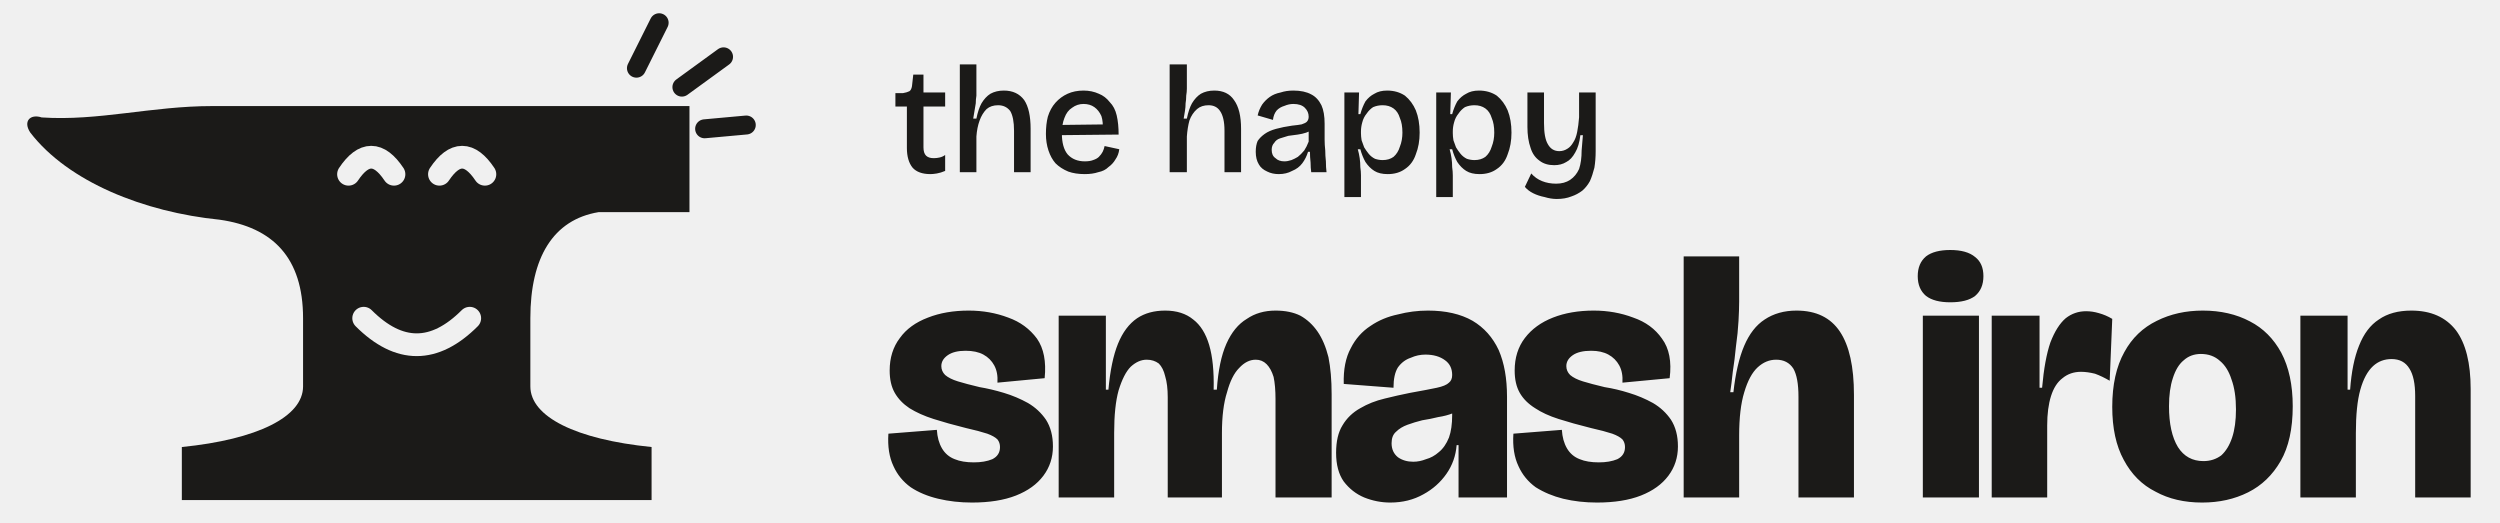
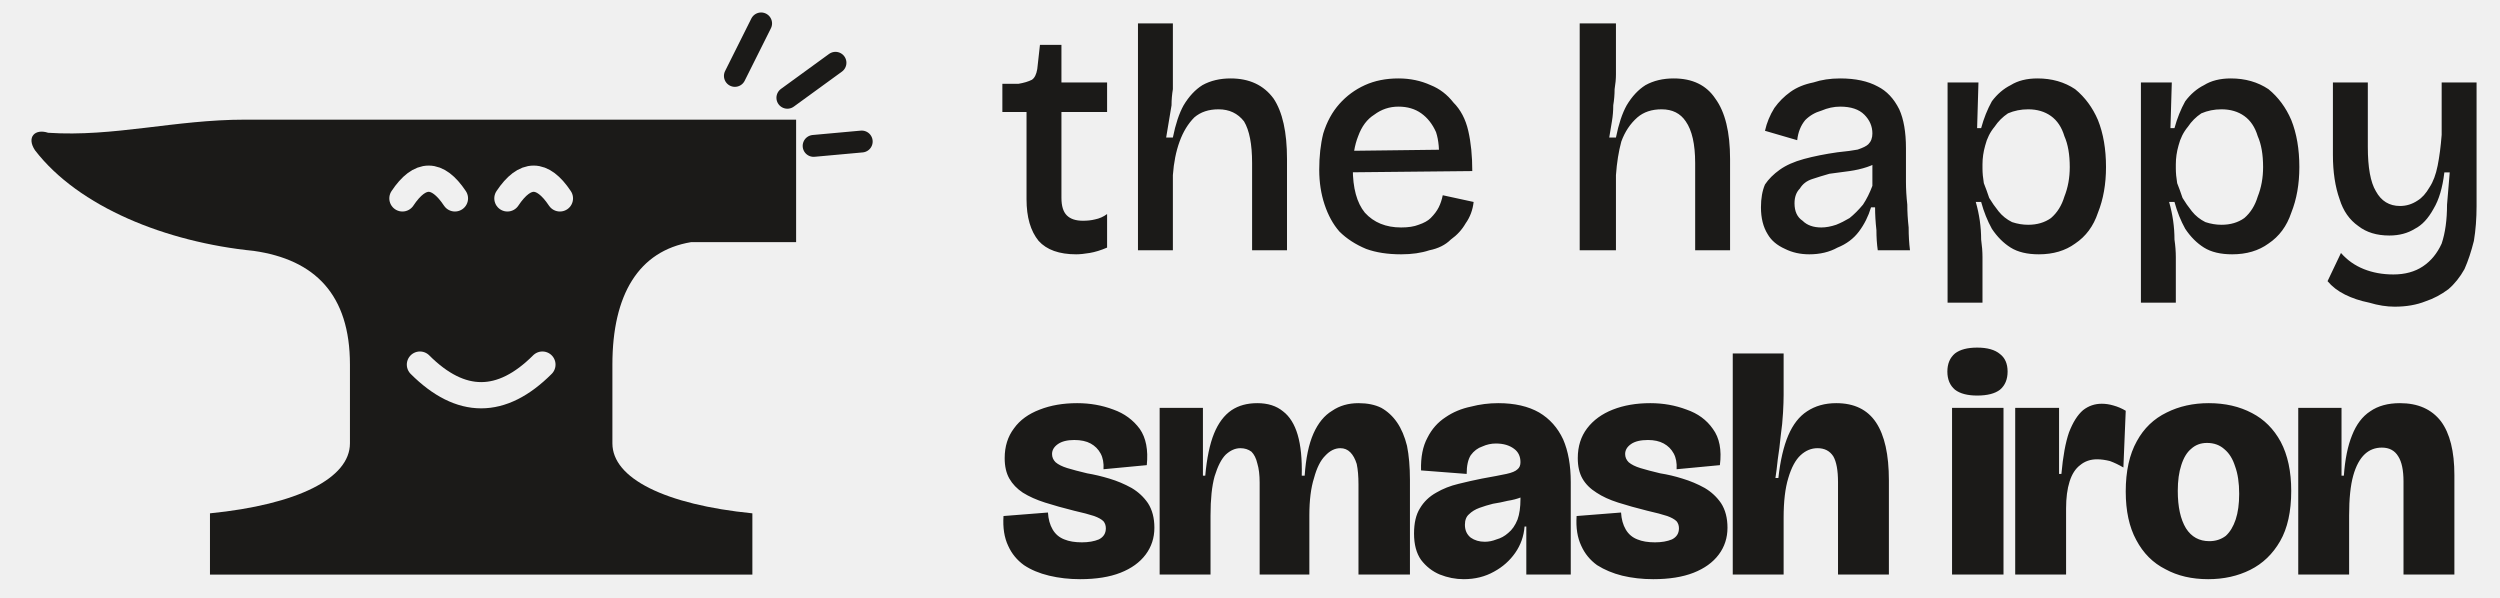
- <svg xmlns="http://www.w3.org/2000/svg" viewBox="0 0 392 82" role="img" aria-label="The Happy Smash Iron">
+ <svg xmlns="http://www.w3.org/2000/svg" viewBox="0 0 427.5 102.2" role="img" aria-label="The Happy Smash Iron">
  <defs>
    <mask id="face" maskUnits="userSpaceOnUse" x="0" y="0" width="210" height="150">
      <rect width="210" height="150" fill="#fff" />
      <path d="M92 48Q98 39 104 48M116 48Q122 39 128 48M96 86Q110 100 124 86" fill="none" stroke="#000" stroke-width="6" stroke-linecap="round" />
    </mask>
  </defs>
-   <g transform="scale(0.594) translate(0 -2)">
+   <g transform="translate(0 -1.98) scale(0.748)">
    <path d="M56 30H182V58H158C146 60 140 70 140 86V104C140 112 152 118 172 120V134H48V120C68 118 80 112 80 104V86C80 70 72 62 58 60C38 58 18 50 8 37C6 34 8 32 11 33C26 34 40 30 56 30Z" fill="#1B1A18" mask="url(#face)" />
    <path d="M168 20L174 8M180 25L191 17M186 36L197 35" fill="none" stroke="#1B1A18" stroke-width="5" stroke-linecap="round" />
  </g>
-   <path d="M145.9 27.3L145.9 27.3Q144.0 27.3 143.1 26.3Q142.2 25.2 142.2 23.2L142.2 23.2L142.2 16.7L140.4 16.7L140.4 14.6L141.6 14.6Q142.2 14.5 142.6 14.3Q142.9 14.1 143.0 13.5L143.0 13.5L143.2 11.7L144.8 11.7L144.8 14.5L148.2 14.5L148.2 16.7L144.8 16.7L144.8 23.1Q144.8 24.0 145.2 24.4Q145.6 24.8 146.4 24.8L146.4 24.8Q146.9 24.8 147.3 24.7Q147.8 24.6 148.2 24.3L148.2 24.3L148.2 26.8Q147.5 27.1 146.9 27.2Q146.3 27.3 145.9 27.3ZM153.1 27L150.5 27L150.5 19.6L150.5 10.1L153.1 10.1L153.1 13.9Q153.1 14.4 153.1 15.0Q153.0 15.6 153.0 16.2Q152.9 16.8 152.8 17.4Q152.7 18.0 152.6 18.6L152.6 18.6L153.1 18.6Q153.4 17.1 153.9 16.2Q154.5 15.2 155.3 14.7Q156.2 14.2 157.4 14.2L157.4 14.2Q159.5 14.2 160.6 15.7Q161.6 17.2 161.6 20.2L161.6 20.2L161.6 27L159.0 27L159.0 20.5Q159.0 18.4 158.4 17.4Q157.7 16.5 156.5 16.5L156.5 16.5Q155.4 16.5 154.7 17.1Q154.0 17.8 153.6 18.9Q153.2 20.0 153.1 21.4L153.1 21.4L153.1 27ZM170.1 27.3L170.1 27.3Q168.6 27.3 167.5 26.9Q166.3 26.4 165.5 25.6Q164.8 24.8 164.4 23.6Q164.0 22.4 164.0 21.0L164.0 21.0Q164.0 19.5 164.3 18.3Q164.7 17.0 165.5 16.1Q166.3 15.2 167.4 14.7Q168.5 14.2 169.9 14.2L169.9 14.2Q171.2 14.2 172.3 14.7Q173.3 15.1 174.0 16.0Q174.8 16.8 175.1 18.1Q175.4 19.4 175.4 21.1L175.4 21.1L165.6 21.2L165.6 19.6L173.8 19.5L172.9 20.5Q173.0 19.1 172.7 18.2Q172.3 17.3 171.6 16.8Q170.9 16.3 169.9 16.3L169.9 16.3Q168.9 16.3 168.1 16.9Q167.3 17.4 166.9 18.5Q166.5 19.5 166.5 20.9L166.5 20.9Q166.5 23.1 167.4 24.2Q168.4 25.3 170.1 25.3L170.1 25.3Q170.9 25.3 171.4 25.1Q172.0 24.9 172.3 24.6Q172.7 24.2 172.9 23.8Q173.1 23.4 173.2 22.9L173.2 22.9L175.5 23.4Q175.4 24.3 174.9 25.0Q174.5 25.7 173.8 26.2Q173.2 26.8 172.2 27.0Q171.3 27.3 170.1 27.3ZM186.1 27L183.4 27L183.4 19.6L183.4 10.1L186.1 10.1L186.1 13.9Q186.1 14.4 186.0 15.0Q186.0 15.6 185.9 16.2Q185.9 16.8 185.8 17.4Q185.7 18.0 185.6 18.6L185.6 18.6L186.1 18.6Q186.4 17.1 186.9 16.2Q187.5 15.2 188.3 14.7Q189.2 14.2 190.4 14.2L190.4 14.2Q192.5 14.2 193.5 15.7Q194.6 17.2 194.6 20.2L194.6 20.2L194.6 27L192.0 27L192.0 20.5Q192.0 18.4 191.3 17.4Q190.7 16.5 189.5 16.5L189.5 16.5Q188.4 16.5 187.7 17.1Q186.9 17.8 186.5 18.9Q186.2 20.0 186.1 21.4L186.1 21.4L186.1 27ZM200.5 27.3L200.5 27.3Q199.5 27.3 198.7 26.9Q197.8 26.5 197.4 25.8Q196.9 25.0 196.9 23.8L196.9 23.8Q196.9 22.8 197.2 22.1Q197.6 21.5 198.3 21.0Q199.0 20.5 200.1 20.2Q201.2 19.9 202.6 19.7L202.6 19.7Q203.6 19.6 204.1 19.5Q204.7 19.3 204.9 19.1Q205.2 18.8 205.2 18.3L205.2 18.3Q205.2 17.5 204.6 16.9Q204.0 16.3 202.8 16.3L202.8 16.3Q202.1 16.3 201.4 16.6Q200.7 16.8 200.2 17.3Q199.7 17.9 199.6 18.8L199.6 18.8L197.2 18.1Q197.4 17.2 197.9 16.4Q198.4 15.7 199.1 15.2Q199.8 14.7 200.8 14.5Q201.7 14.2 202.8 14.2L202.8 14.2Q204.5 14.2 205.6 14.8Q206.6 15.3 207.2 16.5Q207.7 17.6 207.7 19.4L207.7 19.4L207.7 21.9Q207.7 22.7 207.8 23.6Q207.8 24.4 207.9 25.3Q207.9 26.2 208.0 27L208.0 27L205.6 27Q205.5 26.3 205.5 25.5Q205.4 24.6 205.4 23.8L205.4 23.8L205.1 23.8Q204.8 24.8 204.2 25.6Q203.6 26.4 202.6 26.8Q201.7 27.3 200.5 27.3ZM201.4 25.3L201.4 25.3Q201.9 25.3 202.5 25.1Q203 24.9 203.5 24.6Q204.0 24.2 204.5 23.6Q204.9 23.0 205.2 22.2L205.2 22.2L205.2 20.2L205.8 20.3Q205.4 20.6 204.8 20.8Q204.2 21 203.5 21.1Q202.8 21.2 202.0 21.3Q201.3 21.5 200.7 21.7Q200.1 21.9 199.8 22.4Q199.4 22.8 199.4 23.5L199.4 23.5Q199.4 24.4 200.0 24.8Q200.5 25.3 201.4 25.3ZM213.4 30.9L210.8 30.9L210.8 20.7L210.8 14.5L213.1 14.5L213.0 17.9L213.3 17.9Q213.6 16.8 214.1 15.9Q214.7 15.1 215.5 14.7Q216.3 14.2 217.5 14.2L217.5 14.2Q219.1 14.2 220.3 15.0Q221.4 15.9 222.0 17.3Q222.6 18.8 222.6 20.8L222.6 20.8Q222.6 22.7 222.0 24.2Q221.5 25.7 220.3 26.5Q219.2 27.3 217.6 27.3L217.6 27.3Q216.3 27.3 215.5 26.8Q214.7 26.3 214.1 25.4Q213.6 24.5 213.3 23.4L213.3 23.4L212.9 23.4Q213.1 24.1 213.2 24.8Q213.3 25.5 213.3 26.2Q213.4 26.9 213.4 27.5L213.4 27.5L213.4 30.9ZM216.8 25.1L216.8 25.1Q217.8 25.1 218.5 24.6Q219.2 24 219.5 23.0Q219.9 22.0 219.9 20.8L219.9 20.8Q219.9 19.4 219.5 18.5Q219.2 17.5 218.5 17.0Q217.8 16.5 216.8 16.5L216.8 16.5Q216.0 16.5 215.3 16.8Q214.7 17.2 214.3 17.8Q213.8 18.4 213.6 19.2Q213.4 19.9 213.4 20.6L213.4 20.6L213.4 20.9Q213.4 21.4 213.5 22.0Q213.7 22.5 213.9 23.1Q214.2 23.6 214.6 24.1Q215.0 24.6 215.6 24.9Q216.2 25.1 216.8 25.1ZM227.8 30.9L225.2 30.9L225.2 20.7L225.2 14.5L227.5 14.5L227.4 17.9L227.7 17.9Q228.0 16.8 228.5 15.9Q229.1 15.1 229.9 14.7Q230.7 14.2 231.9 14.2L231.9 14.2Q233.5 14.2 234.7 15.0Q235.8 15.9 236.4 17.3Q237.0 18.8 237.0 20.8L237.0 20.8Q237.0 22.7 236.4 24.2Q235.9 25.7 234.7 26.5Q233.6 27.3 232.0 27.3L232.0 27.3Q230.7 27.3 229.9 26.8Q229.1 26.3 228.5 25.4Q228.0 24.5 227.7 23.4L227.7 23.4L227.3 23.4Q227.5 24.1 227.6 24.8Q227.7 25.5 227.7 26.2Q227.8 26.9 227.8 27.5L227.8 27.5L227.8 30.9ZM231.2 25.1L231.2 25.1Q232.2 25.1 232.9 24.6Q233.6 24 233.9 23.0Q234.3 22.0 234.3 20.8L234.3 20.8Q234.3 19.4 233.9 18.5Q233.6 17.5 232.9 17.0Q232.2 16.5 231.2 16.5L231.2 16.5Q230.4 16.5 229.7 16.8Q229.1 17.2 228.7 17.8Q228.2 18.4 228.0 19.2Q227.8 19.9 227.8 20.6L227.8 20.6L227.8 20.9Q227.8 21.4 227.9 22.0Q228.1 22.5 228.3 23.1Q228.6 23.6 229.0 24.1Q229.4 24.6 230.0 24.9Q230.6 25.1 231.2 25.1ZM244.1 31.2L244.1 31.2Q243.2 31.2 242.2 30.9Q241.2 30.7 240.4 30.3Q239.6 29.9 239.1 29.3L239.1 29.3L240.1 27.2Q240.8 28.0 241.8 28.4Q242.8 28.8 244.0 28.8L244.0 28.8Q245.3 28.8 246.2 28.2Q247.1 27.6 247.6 26.5Q248 25.3 248.0 23.6L248.0 23.6L248.2 21.2L247.8 21.2Q247.6 22.9 247.0 23.9Q246.4 25.0 245.6 25.4Q244.8 25.9 243.7 25.9L243.7 25.9Q242.3 25.9 241.4 25.2Q240.4 24.5 240.0 23.2Q239.5 21.8 239.5 19.9L239.5 19.9L239.5 14.5L242.1 14.5L242.1 19.3Q242.1 21.6 242.7 22.6Q243.3 23.7 244.5 23.7L244.5 23.7Q245.2 23.7 245.8 23.3Q246.3 23.0 246.7 22.3Q247.1 21.7 247.3 20.7Q247.5 19.7 247.6 18.4L247.6 18.4L247.6 14.5L250.2 14.5L250.2 23.7Q250.2 25.1 250.0 26.3Q249.7 27.5 249.3 28.4Q248.8 29.3 248.1 29.9Q247.3 30.5 246.4 30.8Q245.4 31.2 244.1 31.2Z" fill="#1B1A18" />
-   <path d="M152.4 78.8L152.4 78.8Q149.6 78.8 147.1 78.2Q144.6 77.6 142.8 76.4Q141.0 75.1 140.1 73.1Q139.1 71.0 139.3 68.0L139.3 68.0L146.9 67.4Q147.0 69.1 147.7 70.3Q148.4 71.5 149.7 72.0Q150.9 72.5 152.7 72.5L152.7 72.5Q154.4 72.5 155.6 72.0Q156.8 71.4 156.8 70.1L156.8 70.1Q156.8 69.4 156.4 68.9Q155.9 68.4 154.8 68.0Q153.6 67.6 151.4 67.1L151.4 67.1Q148.6 66.4 146.4 65.7Q144.2 65.0 142.6 64.0Q141.1 63.0 140.3 61.6Q139.5 60.2 139.5 58.1L139.5 58.1Q139.5 55.1 141.1 53.0Q142.6 50.9 145.5 49.8Q148.3 48.7 151.9 48.7L151.9 48.7Q155.2 48.7 158.1 49.8Q160.9 50.8 162.6 53.1Q164.2 55.4 163.8 59.3L163.8 59.3L156.4 60.0Q156.5 58.4 155.9 57.3Q155.3 56.2 154.2 55.6Q153.1 55.0 151.4 55.0L151.4 55.0Q149.6 55.0 148.6 55.7Q147.6 56.4 147.6 57.4L147.6 57.4Q147.6 58.2 148.2 58.8Q148.9 59.4 150.2 59.8Q151.5 60.2 153.6 60.7L153.6 60.7Q155.4 61.0 157.4 61.6Q159.4 62.2 161.2 63.2Q162.9 64.2 164.0 65.8Q165.1 67.5 165.1 70.0L165.1 70.0Q165.1 72.6 163.6 74.6Q162.1 76.6 159.3 77.7Q156.5 78.8 152.4 78.8ZM174.7 78L166.0 78L166.0 62.2L166.0 49.5L173.4 49.5L173.4 61.1L173.8 61.1Q174.2 56.6 175.3 53.9Q176.4 51.2 178.3 49.9Q180.1 48.7 182.7 48.7L182.7 48.7Q185.4 48.7 187.1 50.1Q188.8 51.4 189.6 54.1Q190.4 56.8 190.3 61.1L190.3 61.1L190.8 61.1Q191.1 56.6 192.3 53.9Q193.5 51.2 195.5 50.0Q197.4 48.7 200.0 48.7L200.0 48.7Q202.3 48.7 203.9 49.5Q205.5 50.4 206.6 52.0Q207.7 53.6 208.3 56.0Q208.8 58.5 208.8 61.8L208.8 61.8L208.8 78L200.0 78L200.0 62.6Q200.0 60.5 199.7 59.1Q199.3 57.8 198.6 57.1Q197.9 56.4 196.9 56.4L196.9 56.4Q195.5 56.4 194.3 57.7Q193.1 58.9 192.4 61.5Q191.6 64.0 191.6 67.9L191.6 67.9L191.6 78L183.1 78L183.1 62.3Q183.1 60.3 182.7 59.0Q182.4 57.7 181.7 57.0Q180.9 56.4 179.8 56.4L179.8 56.4Q178.5 56.4 177.3 57.5Q176.2 58.6 175.4 61.2Q174.7 63.7 174.7 67.9L174.7 67.9L174.7 78ZM218.0 78.8L218.0 78.8Q215.9 78.8 213.9 78Q212.0 77.2 210.7 75.5Q209.5 73.8 209.5 71.0L209.5 71.0Q209.5 68.3 210.5 66.7Q211.5 65.0 213.3 64.0Q215.0 63.0 217.1 62.5Q219.1 62.0 221.1 61.6L221.1 61.6Q223.9 61.1 225.3 60.8Q226.7 60.5 227.2 60.0Q227.7 59.6 227.7 58.8L227.7 58.8Q227.7 57.3 226.6 56.5Q225.4 55.6 223.5 55.6L223.5 55.6Q222.3 55.6 221.2 56.1Q220.0 56.5 219.2 57.6Q218.5 58.7 218.5 60.8L218.5 60.8L210.7 60.2Q210.6 56.8 211.8 54.6Q212.9 52.4 214.9 51.1Q216.8 49.8 219.2 49.3Q221.5 48.7 223.9 48.7L223.9 48.7Q228.1 48.7 230.9 50.3Q233.6 51.9 235.0 54.9Q236.3 57.9 236.3 62.2L236.3 62.2L236.3 67.3Q236.3 69.0 236.3 70.8Q236.3 72.7 236.3 74.4Q236.3 76.2 236.3 78L236.3 78L228.7 78Q228.7 76.1 228.7 74.1Q228.7 72.1 228.7 69.8L228.7 69.8L228.4 69.8Q228.2 72.3 226.8 74.3Q225.4 76.3 223.2 77.5Q220.9 78.8 218.0 78.8ZM221.6 72.4L221.6 72.4Q222.6 72.4 223.6 72.0Q224.7 71.7 225.6 70.9Q226.6 70.1 227.2 68.6Q227.7 67.2 227.7 65.1L227.7 65.1L227.7 63.8L229.2 63.6Q228.8 64.3 227.8 64.8Q226.8 65.2 225.5 65.4Q224.3 65.7 223.0 65.9Q221.8 66.2 220.7 66.6Q219.6 67.0 218.9 67.7Q218.2 68.3 218.2 69.5L218.2 69.5Q218.2 70.9 219.2 71.7Q220.2 72.4 221.6 72.4ZM250.4 78.8L250.4 78.8Q247.6 78.8 245.1 78.2Q242.7 77.6 240.8 76.4Q239.0 75.1 238.1 73.1Q237.1 71.0 237.3 68.0L237.3 68.0L244.9 67.4Q245.0 69.1 245.7 70.3Q246.4 71.5 247.7 72.0Q248.9 72.5 250.7 72.5L250.7 72.5Q252.4 72.5 253.6 72.0Q254.8 71.4 254.8 70.1L254.8 70.1Q254.8 69.4 254.4 68.9Q253.9 68.4 252.8 68.0Q251.6 67.6 249.4 67.1L249.4 67.1Q246.6 66.4 244.4 65.7Q242.2 65.0 240.7 64.0Q239.1 63.0 238.3 61.6Q237.5 60.2 237.5 58.1L237.5 58.1Q237.5 55.1 239.1 53.0Q240.7 50.9 243.5 49.8Q246.3 48.7 249.9 48.7L249.9 48.7Q253.2 48.7 256.1 49.8Q259.0 50.8 260.6 53.1Q262.3 55.4 261.8 59.3L261.8 59.3L254.4 60.0Q254.5 58.4 253.9 57.3Q253.3 56.2 252.2 55.6Q251.1 55.0 249.5 55.0L249.5 55.0Q247.6 55.0 246.6 55.7Q245.6 56.4 245.6 57.4L245.6 57.4Q245.6 58.2 246.2 58.8Q246.9 59.4 248.2 59.8Q249.5 60.2 251.6 60.7L251.6 60.7Q253.5 61.0 255.4 61.6Q257.4 62.2 259.2 63.2Q260.9 64.2 262.0 65.8Q263.1 67.5 263.1 70.0L263.1 70.0Q263.1 72.6 261.6 74.6Q260.1 76.6 257.3 77.7Q254.5 78.8 250.4 78.8ZM272.7 78L264.0 78L264.0 62.9L264.0 40.2L272.7 40.2L272.7 47.3Q272.7 48.5 272.6 50.3Q272.5 52.2 272.2 54.3Q272.0 56.4 271.7 58.3Q271.5 60.2 271.3 61.5L271.3 61.5L271.8 61.5Q272.3 57.0 273.5 54.2Q274.7 51.4 276.7 50.1Q278.8 48.7 281.7 48.7L281.7 48.7Q286.3 48.7 288.5 52.0Q290.7 55.3 290.7 61.9L290.7 61.9L290.7 78L282.0 78L282.0 62.2Q282.0 59.2 281.2 57.8Q280.3 56.4 278.5 56.4L278.5 56.4Q276.9 56.4 275.6 57.6Q274.3 58.8 273.5 61.5Q272.7 64.1 272.7 68.3L272.7 68.3L272.7 78ZM310.3 78L301.5 78L301.5 49.5L310.3 49.5L310.3 78ZM305.8 47.4L305.8 47.4Q303.3 47.4 302.0 46.4Q300.7 45.3 300.7 43.3L300.7 43.3Q300.7 41.3 302.0 40.2Q303.3 39.2 305.8 39.2L305.8 39.2Q308.4 39.2 309.7 40.3Q311.0 41.3 311.0 43.3L311.0 43.3Q311.0 45.3 309.7 46.4Q308.4 47.4 305.8 47.4ZM321.0 78L312.3 78L312.3 62.5L312.3 49.5L319.8 49.5L319.8 60.8L320.2 60.8Q320.6 56.3 321.5 53.7Q322.5 51.1 323.9 49.9Q325.3 48.8 327.1 48.8L327.1 48.8Q328.1 48.8 329.1 49.1Q330.2 49.4 331.2 50.0L331.2 50.0L330.8 59.7Q329.6 59.0 328.5 58.6Q327.3 58.3 326.3 58.3L326.3 58.3Q324.6 58.3 323.4 59.3Q322.2 60.2 321.6 62.1Q321.0 64.0 321.0 66.7L321.0 66.7L321.0 78ZM345.3 78.8L345.3 78.8Q341.1 78.8 338.0 77.1Q334.8 75.5 333.0 72.1Q331.2 68.8 331.2 63.8L331.2 63.8Q331.2 58.6 333.1 55.2Q334.9 51.9 338.2 50.3Q341.4 48.7 345.4 48.7L345.4 48.7Q349.6 48.7 352.8 50.4Q355.9 52.0 357.7 55.3Q359.5 58.7 359.5 63.7L359.5 63.7Q359.5 69.0 357.6 72.3Q355.7 75.6 352.5 77.2Q349.3 78.8 345.3 78.8ZM345.5 72.3L345.5 72.3Q347.1 72.3 348.3 71.4Q349.4 70.4 350.0 68.6Q350.6 66.8 350.6 64.2L350.6 64.2Q350.6 61.4 349.9 59.5Q349.3 57.6 348.1 56.6Q346.9 55.5 345.1 55.5L345.1 55.5Q343.5 55.5 342.4 56.5Q341.3 57.4 340.7 59.3Q340.1 61.1 340.1 63.7L340.1 63.7Q340.1 67.8 341.5 70.1Q342.9 72.3 345.5 72.3ZM369.4 78L360.7 78L360.7 61.9L360.7 49.5L368.1 49.5L368.1 61.1L368.5 61.1Q368.8 56.9 369.9 54.2Q371.0 51.4 373.0 50.1Q375.0 48.7 378.1 48.7L378.1 48.7Q382.7 48.7 385.1 51.8Q387.4 54.9 387.4 61.0L387.4 61.0L387.4 78L378.7 78L378.7 62.1Q378.7 59.2 377.8 57.8Q376.9 56.3 375.0 56.3L375.0 56.3Q373.3 56.3 372.1 57.4Q370.8 58.6 370.1 61.1Q369.4 63.6 369.4 67.9L369.4 67.9L369.4 78Z" fill="#1B1A18" />
+   <g transform="matrix(2.2959 0 0 2.2959 -150.94 -19.19)">
+     <path d="M145.9 27.3L145.9 27.3Q144.0 27.3 143.1 26.3Q142.2 25.2 142.2 23.2L142.2 23.2L142.2 16.7L140.4 16.7L140.4 14.6L141.6 14.6Q142.2 14.5 142.6 14.3Q142.9 14.1 143.0 13.5L143.0 13.5L143.2 11.7L144.8 11.7L144.8 14.5L148.2 14.5L148.2 16.7L144.8 16.7L144.8 23.1Q144.8 24.0 145.2 24.4Q145.6 24.8 146.4 24.8L146.4 24.8Q146.9 24.8 147.3 24.7Q147.8 24.6 148.2 24.3L148.2 24.3L148.2 26.8Q147.5 27.1 146.9 27.2Q146.3 27.3 145.9 27.3ZM153.1 27L150.5 27L150.5 19.6L150.5 10.1L153.1 10.1L153.1 13.9Q153.1 14.4 153.1 15.0Q153.0 15.6 153.0 16.2Q152.9 16.8 152.8 17.4Q152.7 18.0 152.6 18.6L152.6 18.6L153.1 18.6Q153.4 17.1 153.9 16.2Q154.5 15.2 155.3 14.7Q156.2 14.2 157.4 14.2L157.4 14.2Q159.5 14.2 160.6 15.7Q161.6 17.2 161.6 20.2L161.6 20.2L161.6 27L159.0 27L159.0 20.5Q159.0 18.4 158.4 17.4Q157.7 16.5 156.5 16.5L156.5 16.5Q155.4 16.5 154.7 17.1Q154.0 17.8 153.6 18.9Q153.2 20.0 153.1 21.4L153.1 21.4L153.1 27ZM170.1 27.3L170.1 27.3Q168.6 27.3 167.5 26.9Q166.3 26.4 165.5 25.6Q164.8 24.8 164.4 23.6Q164.0 22.4 164.0 21.0L164.0 21.0Q164.0 19.5 164.3 18.3Q164.7 17.0 165.5 16.1Q166.3 15.2 167.4 14.7Q168.5 14.2 169.9 14.2L169.9 14.2Q171.2 14.2 172.3 14.7Q173.3 15.1 174.0 16.0Q174.8 16.8 175.1 18.1Q175.4 19.4 175.4 21.1L175.4 21.1L165.6 21.2L165.6 19.6L173.8 19.5L172.9 20.5Q173.0 19.1 172.7 18.2Q172.3 17.3 171.6 16.8Q170.9 16.3 169.9 16.3L169.9 16.3Q168.9 16.3 168.1 16.9Q167.3 17.4 166.9 18.5Q166.5 19.5 166.5 20.9L166.5 20.9Q166.5 23.1 167.4 24.2Q168.4 25.3 170.1 25.3L170.1 25.3Q170.9 25.3 171.4 25.1Q172.0 24.9 172.3 24.6Q172.7 24.2 172.9 23.8Q173.1 23.4 173.2 22.9L173.2 22.9L175.5 23.4Q175.4 24.3 174.9 25.0Q174.5 25.7 173.8 26.2Q173.2 26.8 172.2 27.0Q171.3 27.3 170.1 27.3ZM186.1 27L183.4 27L183.4 19.6L183.4 10.1L186.1 10.1L186.1 13.9Q186.1 14.4 186.0 15.0Q186.0 15.6 185.9 16.2Q185.9 16.8 185.8 17.4Q185.7 18.0 185.6 18.6L185.6 18.6L186.1 18.6Q186.4 17.1 186.9 16.2Q187.5 15.2 188.3 14.7Q189.2 14.2 190.4 14.2L190.4 14.2Q192.5 14.2 193.5 15.7Q194.6 17.2 194.6 20.2L194.6 20.2L194.6 27L192.0 27L192.0 20.5Q192.0 18.4 191.3 17.4Q190.7 16.5 189.5 16.5L189.5 16.5Q188.4 16.5 187.7 17.1Q186.9 17.8 186.5 18.9Q186.2 20.0 186.1 21.4L186.1 21.4L186.1 27ZM200.5 27.3L200.5 27.3Q199.5 27.3 198.7 26.9Q197.8 26.5 197.4 25.8Q196.9 25.0 196.9 23.8L196.9 23.8Q196.9 22.8 197.2 22.1Q197.6 21.5 198.3 21.0Q199.0 20.5 200.1 20.2Q201.2 19.9 202.6 19.7L202.6 19.7Q203.6 19.6 204.1 19.5Q204.7 19.3 204.9 19.1Q205.2 18.8 205.2 18.3L205.2 18.3Q205.2 17.5 204.6 16.9Q204.0 16.3 202.8 16.3L202.8 16.3Q202.1 16.3 201.4 16.6Q200.7 16.8 200.2 17.3Q199.7 17.9 199.6 18.8L199.6 18.8L197.2 18.1Q197.4 17.2 197.9 16.4Q198.4 15.7 199.1 15.2Q199.8 14.7 200.8 14.5Q201.7 14.2 202.8 14.2L202.8 14.2Q204.5 14.2 205.6 14.8Q206.6 15.3 207.2 16.5Q207.7 17.6 207.7 19.4L207.7 19.4L207.7 21.9Q207.7 22.7 207.8 23.6Q207.8 24.4 207.9 25.3Q207.9 26.2 208.0 27L208.0 27L205.6 27Q205.5 26.3 205.5 25.5Q205.4 24.6 205.4 23.8L205.4 23.8L205.1 23.8Q204.8 24.8 204.2 25.6Q203.6 26.4 202.6 26.8Q201.7 27.3 200.5 27.3ZM201.4 25.3L201.4 25.3Q201.9 25.3 202.5 25.1Q203 24.9 203.5 24.6Q204.0 24.2 204.5 23.6Q204.9 23.0 205.2 22.2L205.2 22.2L205.2 20.2L205.8 20.3Q205.4 20.6 204.8 20.8Q204.2 21 203.5 21.1Q202.8 21.2 202.0 21.3Q201.3 21.5 200.7 21.7Q200.1 21.9 199.8 22.4Q199.4 22.8 199.4 23.5L199.4 23.5Q199.4 24.4 200.0 24.8Q200.5 25.3 201.4 25.3ZM213.4 30.9L210.8 30.9L210.8 20.7L210.8 14.5L213.1 14.5L213.0 17.9L213.3 17.9Q213.6 16.8 214.1 15.9Q214.7 15.1 215.5 14.7Q216.3 14.2 217.5 14.2L217.5 14.2Q219.1 14.2 220.3 15.0Q221.4 15.9 222.0 17.3Q222.6 18.8 222.6 20.8L222.6 20.8Q222.6 22.7 222.0 24.2Q221.5 25.7 220.3 26.5Q219.2 27.3 217.6 27.3L217.6 27.3Q216.3 27.3 215.5 26.8Q214.7 26.3 214.1 25.4Q213.6 24.5 213.3 23.4L213.3 23.4L212.9 23.4Q213.1 24.1 213.2 24.8Q213.3 25.5 213.3 26.2Q213.4 26.9 213.4 27.5L213.4 27.5L213.4 30.9ZM216.8 25.1L216.8 25.1Q217.8 25.1 218.5 24.6Q219.2 24 219.5 23.0Q219.9 22.0 219.9 20.8L219.9 20.8Q219.9 19.4 219.5 18.5Q219.2 17.5 218.5 17.0Q217.8 16.5 216.8 16.5L216.8 16.5Q216.0 16.5 215.3 16.8Q214.7 17.2 214.3 17.8Q213.8 18.4 213.6 19.2Q213.4 19.9 213.4 20.6L213.4 20.6L213.4 20.9Q213.4 21.4 213.5 22.0Q213.7 22.5 213.9 23.1Q214.2 23.6 214.6 24.1Q215.0 24.6 215.6 24.9Q216.2 25.1 216.8 25.1ZM227.8 30.9L225.2 30.9L225.2 20.7L225.2 14.5L227.5 14.5L227.4 17.9L227.7 17.9Q228.0 16.8 228.5 15.9Q229.1 15.1 229.9 14.7Q230.7 14.2 231.9 14.2L231.9 14.2Q233.5 14.2 234.7 15.0Q235.8 15.9 236.4 17.3Q237.0 18.8 237.0 20.8L237.0 20.8Q237.0 22.7 236.4 24.2Q235.9 25.7 234.7 26.5Q233.6 27.3 232.0 27.3L232.0 27.3Q230.7 27.3 229.9 26.8Q229.1 26.3 228.5 25.4Q228.0 24.5 227.7 23.4L227.7 23.4L227.3 23.4Q227.5 24.1 227.6 24.8Q227.7 25.5 227.7 26.2Q227.8 26.9 227.8 27.5L227.8 27.5L227.8 30.9ZM231.2 25.1L231.2 25.1Q232.2 25.1 232.9 24.6Q233.6 24 233.9 23.0Q234.3 22.0 234.3 20.8L234.3 20.8Q234.3 19.4 233.9 18.5Q233.6 17.5 232.9 17.0Q232.2 16.5 231.2 16.5L231.2 16.5Q230.4 16.5 229.7 16.8Q229.1 17.2 228.7 17.8Q228.2 18.4 228.0 19.2Q227.8 19.9 227.8 20.6L227.8 20.6L227.8 20.9Q227.8 21.4 227.9 22.0Q228.1 22.5 228.3 23.1Q228.6 23.6 229.0 24.1Q229.4 24.6 230.0 24.9Q230.6 25.1 231.2 25.1ZM244.1 31.2L244.1 31.2Q243.2 31.2 242.2 30.9Q241.2 30.7 240.4 30.3Q239.6 29.9 239.1 29.3L239.1 29.3L240.1 27.2Q240.8 28.0 241.8 28.4Q242.8 28.8 244.0 28.8L244.0 28.8Q245.3 28.8 246.2 28.2Q247.1 27.6 247.6 26.5Q248 25.3 248.0 23.6L248.0 23.6L248.2 21.2L247.8 21.2Q247.6 22.9 247.0 23.9Q246.4 25.0 245.6 25.4Q244.8 25.9 243.7 25.9L243.7 25.9Q242.3 25.9 241.4 25.2Q240.4 24.5 240.0 23.2Q239.5 21.8 239.5 19.9L239.5 19.9L239.5 14.5L242.1 14.5L242.1 19.3Q242.1 21.6 242.7 22.6Q243.3 23.7 244.5 23.7L244.5 23.7Q245.2 23.7 245.8 23.3Q246.3 23.0 246.7 22.3Q247.1 21.7 247.3 20.7Q247.5 19.7 247.6 18.4L247.6 18.4L247.6 14.5L250.2 14.5L250.2 23.7Q250.2 25.1 250.0 26.3Q249.7 27.5 249.3 28.4Q248.8 29.3 248.1 29.9Q247.3 30.5 246.4 30.8Q245.4 31.2 244.1 31.2Z" fill="#1B1A18" />
+   </g>
+   <g transform="translate(32.3 20.24)">
+     <path d="M152.4 78.8L152.4 78.8Q149.6 78.8 147.1 78.2Q144.6 77.6 142.8 76.4Q141.0 75.1 140.1 73.1Q139.1 71.0 139.3 68.0L139.3 68.0L146.9 67.4Q147.0 69.1 147.7 70.3Q148.4 71.5 149.7 72.0Q150.9 72.5 152.7 72.5L152.7 72.5Q154.4 72.5 155.6 72.0Q156.8 71.4 156.8 70.1L156.8 70.1Q156.8 69.4 156.4 68.9Q155.9 68.4 154.8 68.0Q153.6 67.6 151.4 67.1L151.4 67.1Q148.6 66.4 146.4 65.7Q144.2 65.0 142.6 64.0Q141.1 63.0 140.3 61.6Q139.5 60.2 139.5 58.1L139.5 58.1Q139.5 55.1 141.1 53.0Q142.6 50.9 145.5 49.8Q148.3 48.7 151.9 48.7L151.9 48.7Q155.2 48.7 158.1 49.8Q160.9 50.8 162.6 53.1Q164.2 55.4 163.8 59.3L163.8 59.3L156.4 60.0Q156.5 58.4 155.9 57.3Q155.3 56.2 154.2 55.6Q153.1 55.0 151.4 55.0L151.4 55.0Q149.6 55.0 148.6 55.7Q147.6 56.4 147.6 57.4L147.6 57.4Q147.6 58.2 148.2 58.8Q148.9 59.4 150.2 59.8Q151.5 60.2 153.6 60.7L153.6 60.7Q155.4 61.0 157.4 61.6Q159.4 62.2 161.2 63.2Q162.9 64.2 164.0 65.8Q165.1 67.5 165.1 70.0L165.1 70.0Q165.1 72.6 163.6 74.6Q162.1 76.6 159.3 77.7Q156.5 78.8 152.4 78.8ZM174.7 78L166.0 78L166.0 62.2L166.0 49.5L173.4 49.5L173.4 61.1L173.8 61.1Q174.2 56.6 175.3 53.9Q176.4 51.2 178.3 49.9Q180.1 48.7 182.7 48.7L182.7 48.7Q185.4 48.7 187.1 50.1Q188.8 51.4 189.6 54.1Q190.4 56.8 190.3 61.1L190.3 61.1L190.8 61.1Q191.1 56.6 192.3 53.9Q193.5 51.2 195.5 50.0Q197.4 48.7 200.0 48.7L200.0 48.7Q202.3 48.7 203.9 49.5Q205.5 50.4 206.6 52.0Q207.7 53.6 208.3 56.0Q208.8 58.5 208.8 61.8L208.8 61.8L208.8 78L200.0 78L200.0 62.6Q200.0 60.5 199.7 59.1Q199.3 57.8 198.6 57.1Q197.9 56.4 196.9 56.4L196.9 56.4Q195.5 56.4 194.3 57.7Q193.1 58.9 192.4 61.5Q191.6 64.0 191.6 67.9L191.6 67.9L191.6 78L183.1 78L183.1 62.3Q183.1 60.3 182.7 59.0Q182.4 57.7 181.7 57.0Q180.9 56.4 179.8 56.4L179.8 56.4Q178.5 56.4 177.3 57.5Q176.2 58.6 175.4 61.2Q174.7 63.7 174.7 67.9L174.7 67.9L174.7 78ZM218.0 78.8L218.0 78.8Q215.9 78.8 213.9 78Q212.0 77.2 210.7 75.5Q209.5 73.8 209.5 71.0L209.5 71.0Q209.5 68.3 210.5 66.7Q211.5 65.0 213.3 64.0Q215.0 63.0 217.1 62.5Q219.1 62.0 221.1 61.6L221.1 61.6Q223.9 61.1 225.3 60.8Q226.7 60.5 227.2 60.0Q227.7 59.6 227.7 58.8L227.7 58.8Q227.7 57.3 226.6 56.5Q225.4 55.6 223.5 55.6L223.5 55.6Q222.3 55.6 221.2 56.1Q220.0 56.5 219.2 57.6Q218.5 58.7 218.5 60.8L218.5 60.8L210.7 60.2Q210.6 56.8 211.8 54.6Q212.9 52.4 214.9 51.1Q216.8 49.8 219.2 49.3Q221.5 48.7 223.9 48.7L223.9 48.7Q228.1 48.7 230.9 50.3Q233.6 51.9 235.0 54.9Q236.3 57.9 236.3 62.2L236.3 62.2L236.3 67.3Q236.3 69.0 236.3 70.8Q236.3 72.7 236.3 74.4Q236.3 76.2 236.3 78L236.3 78L228.7 78Q228.7 76.1 228.7 74.1Q228.7 72.1 228.7 69.8L228.7 69.8L228.4 69.8Q228.2 72.3 226.8 74.3Q225.4 76.3 223.2 77.5Q220.9 78.8 218.0 78.8ZM221.6 72.4L221.6 72.4Q222.6 72.4 223.6 72.0Q224.7 71.7 225.6 70.9Q226.6 70.1 227.2 68.6Q227.7 67.2 227.7 65.1L227.7 65.1L227.7 63.8L229.2 63.6Q228.8 64.3 227.8 64.8Q226.8 65.2 225.5 65.4Q224.3 65.7 223.0 65.9Q221.8 66.2 220.7 66.6Q219.6 67.0 218.9 67.7Q218.2 68.3 218.2 69.5L218.2 69.5Q218.2 70.9 219.2 71.7Q220.2 72.4 221.6 72.4ZM250.4 78.8L250.4 78.8Q247.6 78.8 245.1 78.2Q242.7 77.6 240.8 76.4Q239.0 75.1 238.1 73.1Q237.1 71.0 237.3 68.0L237.3 68.0L244.9 67.4Q245.0 69.1 245.7 70.3Q246.4 71.5 247.7 72.0Q248.9 72.5 250.7 72.5L250.7 72.5Q252.4 72.5 253.6 72.0Q254.8 71.4 254.8 70.1L254.8 70.1Q254.8 69.4 254.4 68.9Q253.9 68.4 252.8 68.0Q251.6 67.6 249.4 67.1L249.4 67.1Q246.6 66.4 244.4 65.7Q242.2 65.0 240.7 64.0Q239.1 63.0 238.3 61.6Q237.5 60.2 237.5 58.1L237.5 58.1Q237.5 55.1 239.1 53.0Q240.7 50.9 243.5 49.8Q246.3 48.7 249.9 48.7L249.9 48.7Q253.2 48.7 256.1 49.8Q259.0 50.8 260.6 53.1Q262.3 55.4 261.8 59.3L261.8 59.3L254.4 60.0Q254.5 58.4 253.9 57.3Q253.3 56.2 252.2 55.6Q251.1 55.0 249.5 55.0L249.5 55.0Q247.6 55.0 246.6 55.7Q245.6 56.4 245.6 57.4L245.6 57.4Q245.6 58.2 246.2 58.8Q246.9 59.4 248.2 59.8Q249.5 60.2 251.6 60.7L251.6 60.7Q253.5 61.0 255.4 61.6Q257.4 62.2 259.2 63.2Q260.9 64.2 262.0 65.8Q263.1 67.5 263.1 70.0L263.1 70.0Q263.1 72.6 261.6 74.6Q260.1 76.6 257.3 77.7Q254.5 78.8 250.4 78.8ZM272.7 78L264.0 78L264.0 62.9L264.0 40.2L272.7 40.2L272.7 47.3Q272.7 48.5 272.6 50.3Q272.5 52.2 272.2 54.3Q272.0 56.4 271.7 58.3Q271.5 60.2 271.3 61.5L271.3 61.5L271.8 61.5Q272.3 57.0 273.5 54.2Q274.7 51.4 276.7 50.1Q278.8 48.7 281.7 48.7L281.7 48.7Q286.3 48.7 288.5 52.0Q290.7 55.3 290.7 61.9L290.7 61.9L290.7 78L282.0 78L282.0 62.2Q282.0 59.2 281.2 57.8Q280.3 56.4 278.5 56.4L278.5 56.4Q276.9 56.4 275.6 57.6Q274.3 58.8 273.5 61.5Q272.7 64.1 272.7 68.3L272.7 68.3L272.7 78ZM310.3 78L301.5 78L301.5 49.5L310.3 49.5L310.3 78ZM305.8 47.4L305.8 47.4Q303.3 47.4 302.0 46.4Q300.7 45.3 300.7 43.3L300.7 43.3Q300.7 41.3 302.0 40.2Q303.3 39.2 305.8 39.2L305.8 39.2Q308.4 39.2 309.7 40.3Q311.0 41.3 311.0 43.3L311.0 43.3Q311.0 45.3 309.7 46.4Q308.4 47.4 305.8 47.4ZM321.0 78L312.3 78L312.3 62.5L312.3 49.5L319.8 49.5L319.8 60.8L320.2 60.8Q320.6 56.3 321.5 53.7Q322.5 51.1 323.9 49.9Q325.3 48.8 327.1 48.8L327.1 48.8Q328.1 48.8 329.1 49.1Q330.2 49.4 331.2 50.0L331.2 50.0L330.8 59.7Q329.6 59.0 328.5 58.6Q327.3 58.3 326.3 58.3L326.3 58.3Q324.6 58.3 323.4 59.3Q322.2 60.2 321.6 62.1Q321.0 64.0 321.0 66.7L321.0 66.7L321.0 78ZM345.3 78.8L345.3 78.8Q341.1 78.8 338.0 77.1Q334.8 75.5 333.0 72.1Q331.2 68.8 331.2 63.8L331.2 63.8Q331.2 58.6 333.1 55.2Q334.9 51.9 338.2 50.3Q341.4 48.7 345.4 48.7L345.4 48.7Q349.6 48.7 352.8 50.4Q355.9 52.0 357.7 55.3Q359.5 58.7 359.5 63.7L359.5 63.7Q359.5 69.0 357.6 72.3Q355.7 75.6 352.5 77.2Q349.3 78.8 345.3 78.8ZM345.5 72.3L345.5 72.3Q347.1 72.3 348.3 71.4Q349.4 70.4 350.0 68.6Q350.6 66.8 350.6 64.2L350.6 64.2Q350.6 61.4 349.9 59.5Q349.3 57.6 348.1 56.6Q346.9 55.5 345.1 55.5L345.1 55.5Q343.5 55.5 342.4 56.5Q341.3 57.4 340.7 59.3Q340.1 61.1 340.1 63.7L340.1 63.7Q340.1 67.8 341.5 70.1Q342.9 72.3 345.5 72.3ZM369.4 78L360.7 78L360.7 61.9L360.7 49.5L368.1 49.5L368.1 61.1L368.5 61.1Q368.8 56.9 369.9 54.2Q371.0 51.4 373.0 50.1Q375.0 48.7 378.1 48.7L378.1 48.7Q382.7 48.7 385.1 51.8Q387.4 54.9 387.4 61.0L387.4 61.0L387.4 78L378.7 78L378.7 62.1Q378.7 59.2 377.8 57.8Q376.9 56.3 375.0 56.3L375.0 56.3Q373.3 56.3 372.1 57.4Q370.8 58.6 370.1 61.1Q369.4 63.6 369.4 67.9L369.4 67.9L369.4 78Z" fill="#1B1A18" />
+   </g>
</svg>
